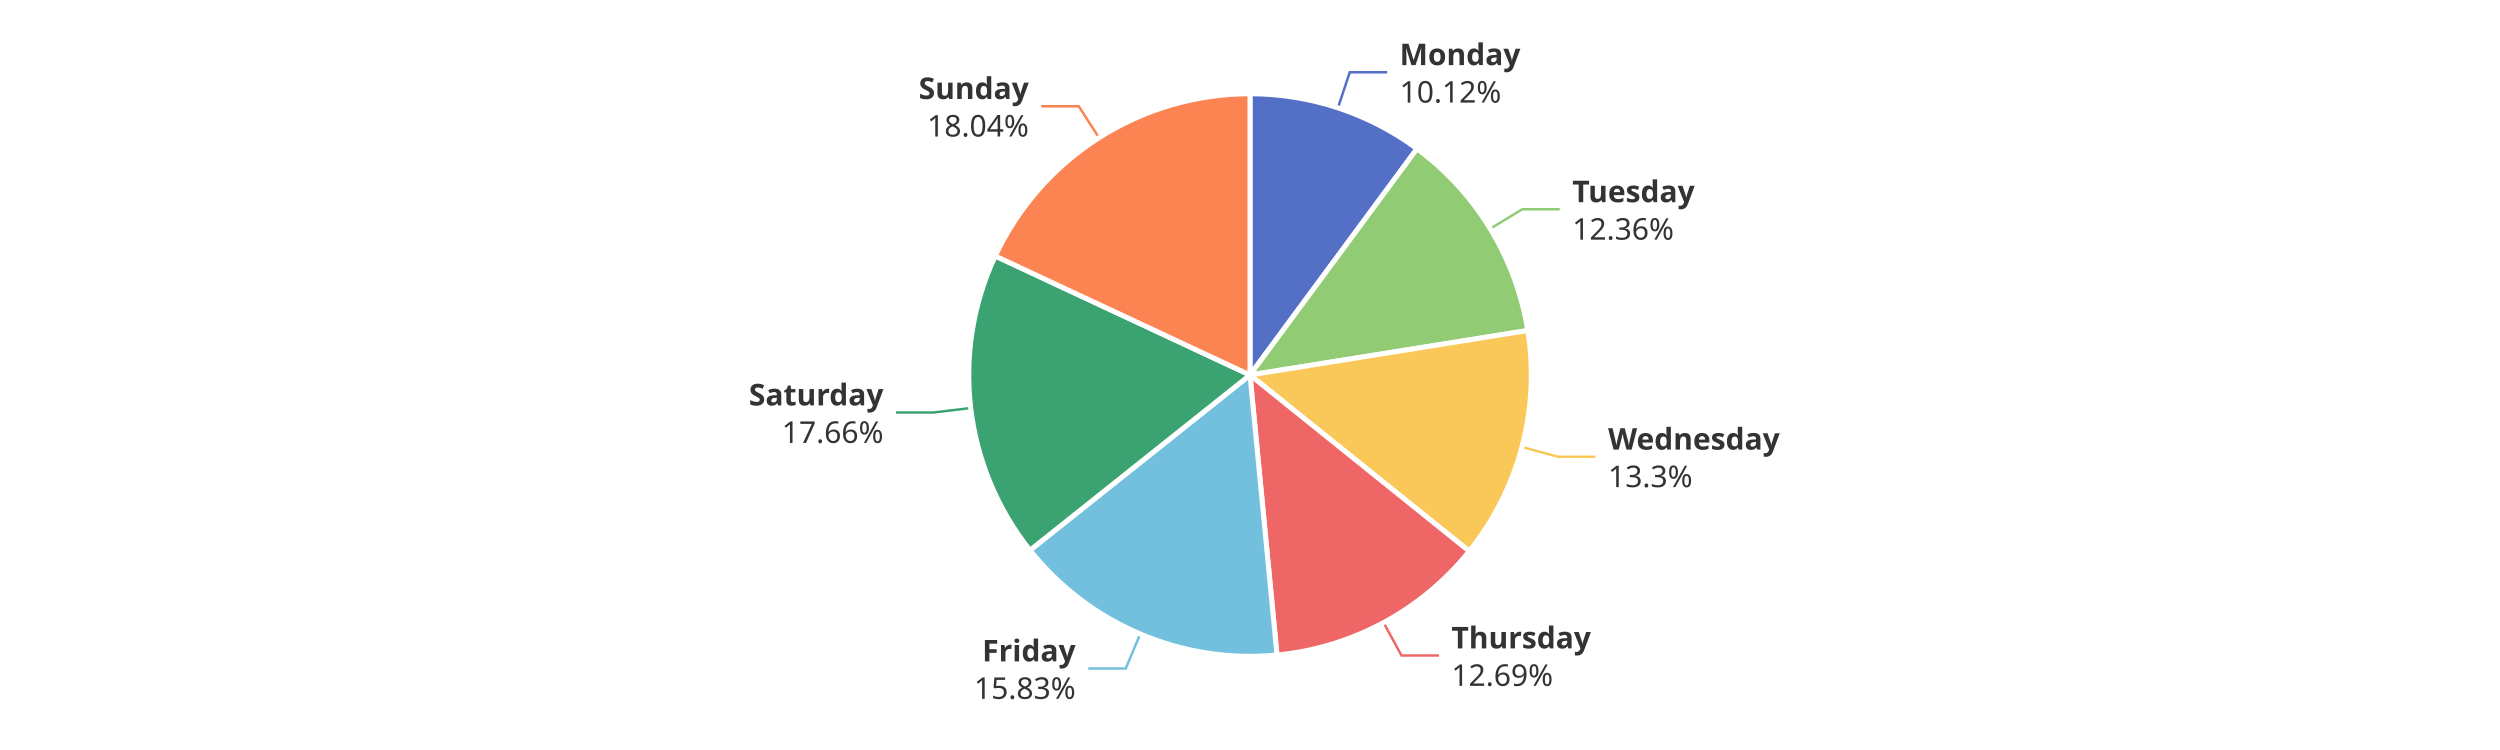
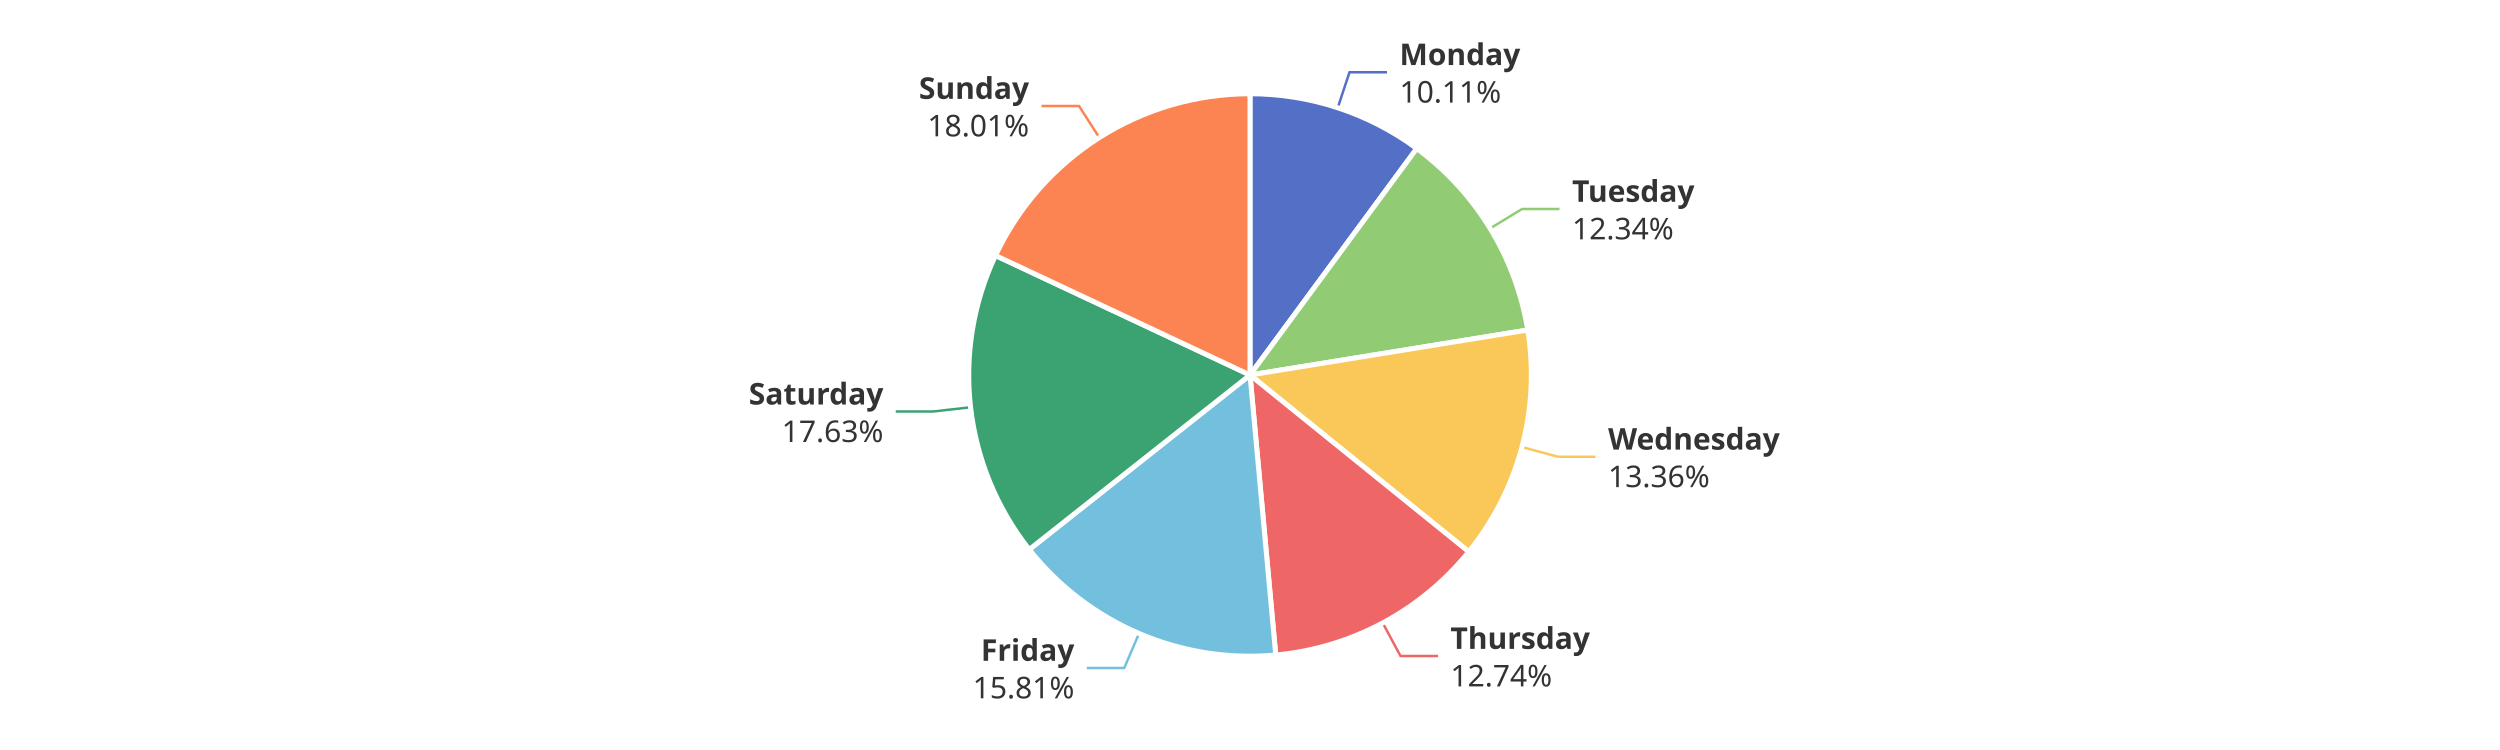
<svg xmlns="http://www.w3.org/2000/svg" width="1000" height="300" version="1.1" baseProfile="full" viewBox="0 0 1000 300">
  <rect width="1000" height="300" x="0" y="0" id="0" fill="#ffffff" />
-   <polyline points="535.2 43.1 539.9 28.9 554.9 28.9" fill="none" stroke="#5470c6" />
-   <polyline points="596.1 91.5 608.9 83.7 623.9 83.7" fill="none" stroke="#91cc75" />
+   <polyline points="535.1 43.1 539.8 28.9 554.8 28.9" fill="none" stroke="#5470c6" />
+   <polyline points="596 91.4 608.8 83.6 623.8 83.6" fill="none" stroke="#91cc75" />
  <polyline points="608.7 178.8 623.2 182.7 638.2 182.7" fill="none" stroke="#fac858" />
-   <polyline points="553.4 249 560.6 262.2 575.6 262.2" fill="none" stroke="#ee6666" />
-   <polyline points="456.1 253.6 450.3 267.4 435.3 267.4" fill="none" stroke="#73c0de" />
-   <polyline points="388.3 163.2 373.4 165 358.4 165" fill="none" stroke="#3ba272" />
-   <polyline points="439.6 55.1 431.5 42.5 416.5 42.5" fill="none" stroke="#fc8452" />
-   <path d="M500 37.5A112.5 112.5 0 0 1 566.8 59.5L500 150Z" fill="#5470c6" stroke="#fff" stroke-width="2" stroke-linejoin="round" />
-   <path d="M566.8 59.5A112.5 112.5 0 0 1 611.1 132.2L500 150Z" fill="#91cc75" stroke="#fff" stroke-width="2" stroke-linejoin="round" />
-   <path d="M611.1 132.2A112.5 112.5 0 0 1 587.7 220.5L500 150Z" fill="#fac858" stroke="#fff" stroke-width="2" stroke-linejoin="round" />
-   <path d="M587.7 220.5A112.5 112.5 0 0 1 510.8 262L500 150Z" fill="#ee6666" stroke="#fff" stroke-width="2" stroke-linejoin="round" />
-   <path d="M510.8 262A112.5 112.5 0 0 1 412 220.1L500 150Z" fill="#73c0de" stroke="#fff" stroke-width="2" stroke-linejoin="round" />
-   <path d="M412 220.1A112.5 112.5 0 0 1 398.1 102.4L500 150Z" fill="#3ba272" stroke="#fff" stroke-width="2" stroke-linejoin="round" />
-   <path d="M398.1 102.4A112.5 112.5 0 0 1 500 37.5L500 150Z" fill="#fc8452" stroke="#fff" stroke-width="2" stroke-linejoin="round" />
-   <path d="M0 -15l42.8 0l0 30l-42.8 0Z" transform="translate(559.8527 28.8884)" fill="none" />
-   <text dominant-baseline="central" text-anchor="start" style="font-size:12px;font-family:sans-serif;font-weight:bold;" y="-7.5" transform="translate(559.8527 28.8884)" fill="#333" stroke="rgb(255,255,255)" stroke-width="2" paint-order="stroke" stroke-miterlimit="2">Monday</text>
-   <text dominant-baseline="central" text-anchor="start" style="font-size:12px;font-family:sans-serif;" y="7.5" transform="translate(559.8527 28.8884)" fill="#333" stroke="rgb(255,255,255)" stroke-width="2" paint-order="stroke" stroke-miterlimit="2">10.12%</text>
-   <path d="M0 -15l46.2 0l0 30l-46.2 0Z" transform="translate(628.9136 83.7121)" fill="none" />
-   <text dominant-baseline="central" text-anchor="start" style="font-size:12px;font-family:sans-serif;font-weight:bold;" y="-7.5" transform="translate(628.9136 83.7121)" fill="#333" stroke="rgb(255,255,255)" stroke-width="2" paint-order="stroke" stroke-miterlimit="2">Tuesday</text>
-   <text dominant-baseline="central" text-anchor="start" style="font-size:12px;font-family:sans-serif;" y="7.5" transform="translate(628.9136 83.7121)" fill="#333" stroke="rgb(255,255,255)" stroke-width="2" paint-order="stroke" stroke-miterlimit="2">12.36%</text>
+   <polyline points="553.1 249.2 560.2 262.4 575.2 262.4" fill="none" stroke="#ee6666" />
+   <polyline points="455.6 253.4 449.7 267.2 434.7 267.2" fill="none" stroke="#73c0de" />
+   <polyline points="388.2 162.9 373.3 164.6 358.3 164.6" fill="none" stroke="#3ba272" />
+   <polyline points="439.7 55 431.6 42.4 416.6 42.4" fill="none" stroke="#fc8452" />
+   <path d="M500 37.5A112.5 112.5 0 0 1 566.7 59.4L500 150Z" fill="#5470c6" stroke="#fff" stroke-width="2" stroke-linejoin="round" />
+   <path d="M566.7 59.4A112.5 112.5 0 0 1 611.1 132L500 150Z" fill="#91cc75" stroke="#fff" stroke-width="2" stroke-linejoin="round" />
+   <path d="M611.1 132A112.5 112.5 0 0 1 587.5 220.7L500 150Z" fill="#fac858" stroke="#fff" stroke-width="2" stroke-linejoin="round" />
+   <path d="M587.5 220.7A112.5 112.5 0 0 1 510.3 262L500 150Z" fill="#ee6666" stroke="#fff" stroke-width="2" stroke-linejoin="round" />
+   <path d="M510.3 262A112.5 112.5 0 0 1 411.7 219.8L500 150Z" fill="#73c0de" stroke="#fff" stroke-width="2" stroke-linejoin="round" />
+   <path d="M411.7 219.8A112.5 112.5 0 0 1 398.2 102.2L500 150Z" fill="#3ba272" stroke="#fff" stroke-width="2" stroke-linejoin="round" />
+   <path d="M398.2 102.2A112.5 112.5 0 0 1 500 37.5L500 150Z" fill="#fc8452" stroke="#fff" stroke-width="2" stroke-linejoin="round" />
+   <path d="M0 -15l42.8 0l0 30l-42.8 0Z" transform="translate(559.8146 28.8759)" fill="none" />
+   <text dominant-baseline="central" text-anchor="start" style="font-size:12px;font-family:sans-serif;font-weight:bold;" y="-7.5" transform="translate(559.8146 28.8759)" fill="#333" stroke="rgb(255,255,255)" stroke-width="2" paint-order="stroke" stroke-miterlimit="2">Monday</text>
+   <text dominant-baseline="central" text-anchor="start" style="font-size:12px;font-family:sans-serif;" y="7.5" transform="translate(559.8146 28.8759)" fill="#333" stroke="rgb(255,255,255)" stroke-width="2" paint-order="stroke" stroke-miterlimit="2">10.11%</text>
+   <path d="M0 -15l46.2 0l0 30l-46.2 0Z" transform="translate(628.8302 83.5753)" fill="none" />
+   <text dominant-baseline="central" text-anchor="start" style="font-size:12px;font-family:sans-serif;font-weight:bold;" y="-7.5" transform="translate(628.8302 83.5753)" fill="#333" stroke="rgb(255,255,255)" stroke-width="2" paint-order="stroke" stroke-miterlimit="2">Tuesday</text>
+   <text dominant-baseline="central" text-anchor="start" style="font-size:12px;font-family:sans-serif;" y="7.5" transform="translate(628.8302 83.5753)" fill="#333" stroke="rgb(255,255,255)" stroke-width="2" paint-order="stroke" stroke-miterlimit="2">12.34%</text>
  <path d="M0 -15l63.6 0l0 30l-63.6 0Z" transform="translate(643.2372 182.6931)" fill="none" />
  <text dominant-baseline="central" text-anchor="start" style="font-size:12px;font-family:sans-serif;font-weight:bold;" y="-7.5" transform="translate(643.2372 182.6931)" fill="#333" stroke="rgb(255,255,255)" stroke-width="2" paint-order="stroke" stroke-miterlimit="2">Wednesday</text>
-   <text dominant-baseline="central" text-anchor="start" style="font-size:12px;font-family:sans-serif;" y="7.5" transform="translate(643.2372 182.6931)" fill="#333" stroke="rgb(255,255,255)" stroke-width="2" paint-order="stroke" stroke-miterlimit="2">13.3%</text>
-   <path d="M0 -15l50.2 0l0 30l-50.2 0Z" transform="translate(580.5739 262.192)" fill="none" />
-   <text dominant-baseline="central" text-anchor="start" style="font-size:12px;font-family:sans-serif;font-weight:bold;" y="-7.5" transform="translate(580.5739 262.192)" fill="#333" stroke="rgb(255,255,255)" stroke-width="2" paint-order="stroke" stroke-miterlimit="2">Thursday</text>
-   <text dominant-baseline="central" text-anchor="start" style="font-size:12px;font-family:sans-serif;" y="7.5" transform="translate(580.5739 262.192)" fill="#333" stroke="rgb(255,255,255)" stroke-width="2" paint-order="stroke" stroke-miterlimit="2">12.69%</text>
-   <path d="M-40.9 -15l40.9 0l0 30l-40.9 0Z" transform="translate(430.252 267.3942)" fill="none" />
-   <text dominant-baseline="central" text-anchor="end" style="font-size:12px;font-family:sans-serif;font-weight:bold;" y="-7.5" transform="translate(430.252 267.3942)" fill="#333" stroke="rgb(255,255,255)" stroke-width="2" paint-order="stroke" stroke-miterlimit="2">Friday</text>
-   <text dominant-baseline="central" text-anchor="end" style="font-size:12px;font-family:sans-serif;" y="7.5" transform="translate(430.252 267.3942)" fill="#333" stroke="rgb(255,255,255)" stroke-width="2" paint-order="stroke" stroke-miterlimit="2">15.83%</text>
-   <path d="M-48.2 -15l48.2 0l0 30l-48.2 0Z" transform="translate(353.386 165.0044)" fill="none" />
-   <text dominant-baseline="central" text-anchor="end" style="font-size:12px;font-family:sans-serif;font-weight:bold;" y="-7.5" transform="translate(353.386 165.0044)" fill="#333" stroke="rgb(255,255,255)" stroke-width="2" paint-order="stroke" stroke-miterlimit="2">Saturday</text>
-   <text dominant-baseline="central" text-anchor="end" style="font-size:12px;font-family:sans-serif;" y="7.5" transform="translate(353.386 165.0044)" fill="#333" stroke="rgb(255,255,255)" stroke-width="2" paint-order="stroke" stroke-miterlimit="2">17.66%</text>
-   <path d="M-40.9 -15l40.9 0l0 30l-40.9 0Z" transform="translate(411.5192 42.4518)" fill="none" />
-   <text dominant-baseline="central" text-anchor="end" style="font-size:12px;font-family:sans-serif;font-weight:bold;" y="-7.5" transform="translate(411.5192 42.4518)" fill="#333" stroke="rgb(255,255,255)" stroke-width="2" paint-order="stroke" stroke-miterlimit="2">Sunday</text>
-   <text dominant-baseline="central" text-anchor="end" style="font-size:12px;font-family:sans-serif;" y="7.5" transform="translate(411.5192 42.4518)" fill="#333" stroke="rgb(255,255,255)" stroke-width="2" paint-order="stroke" stroke-miterlimit="2">18.04%</text>
+   <text dominant-baseline="central" text-anchor="start" style="font-size:12px;font-family:sans-serif;" y="7.5" transform="translate(643.2372 182.6931)" fill="#333" stroke="rgb(255,255,255)" stroke-width="2" paint-order="stroke" stroke-miterlimit="2">13.36%</text>
+   <path d="M0 -15l50.2 0l0 30l-50.2 0Z" transform="translate(580.1859 262.4007)" fill="none" />
+   <text dominant-baseline="central" text-anchor="start" style="font-size:12px;font-family:sans-serif;font-weight:bold;" y="-7.5" transform="translate(580.1859 262.4007)" fill="#333" stroke="rgb(255,255,255)" stroke-width="2" paint-order="stroke" stroke-miterlimit="2">Thursday</text>
+   <text dominant-baseline="central" text-anchor="start" style="font-size:12px;font-family:sans-serif;" y="7.5" transform="translate(580.1859 262.4007)" fill="#333" stroke="rgb(255,255,255)" stroke-width="2" paint-order="stroke" stroke-miterlimit="2">12.74%</text>
+   <path d="M-40.9 -15l40.9 0l0 30l-40.9 0Z" transform="translate(429.7363 267.1743)" fill="none" />
+   <text dominant-baseline="central" text-anchor="end" style="font-size:12px;font-family:sans-serif;font-weight:bold;" y="-7.5" transform="translate(429.7363 267.1743)" fill="#333" stroke="rgb(255,255,255)" stroke-width="2" paint-order="stroke" stroke-miterlimit="2">Friday</text>
+   <text dominant-baseline="central" text-anchor="end" style="font-size:12px;font-family:sans-serif;" y="7.5" transform="translate(429.7363 267.1743)" fill="#333" stroke="rgb(255,255,255)" stroke-width="2" paint-order="stroke" stroke-miterlimit="2">15.81%</text>
+   <path d="M-48.2 -15l48.2 0l0 30l-48.2 0Z" transform="translate(353.344 164.6464)" fill="none" />
+   <text dominant-baseline="central" text-anchor="end" style="font-size:12px;font-family:sans-serif;font-weight:bold;" y="-7.5" transform="translate(353.344 164.6464)" fill="#333" stroke="rgb(255,255,255)" stroke-width="2" paint-order="stroke" stroke-miterlimit="2">Saturday</text>
+   <text dominant-baseline="central" text-anchor="end" style="font-size:12px;font-family:sans-serif;" y="7.5" transform="translate(353.344 164.6464)" fill="#333" stroke="rgb(255,255,255)" stroke-width="2" paint-order="stroke" stroke-miterlimit="2">17.63%</text>
+   <path d="M-40.9 -15l40.9 0l0 30l-40.9 0Z" transform="translate(411.6205 42.3873)" fill="none" />
+   <text dominant-baseline="central" text-anchor="end" style="font-size:12px;font-family:sans-serif;font-weight:bold;" y="-7.5" transform="translate(411.6205 42.3873)" fill="#333" stroke="rgb(255,255,255)" stroke-width="2" paint-order="stroke" stroke-miterlimit="2">Sunday</text>
+   <text dominant-baseline="central" text-anchor="end" style="font-size:12px;font-family:sans-serif;" y="7.5" transform="translate(411.6205 42.3873)" fill="#333" stroke="rgb(255,255,255)" stroke-width="2" paint-order="stroke" stroke-miterlimit="2">18.01%</text>
</svg>
